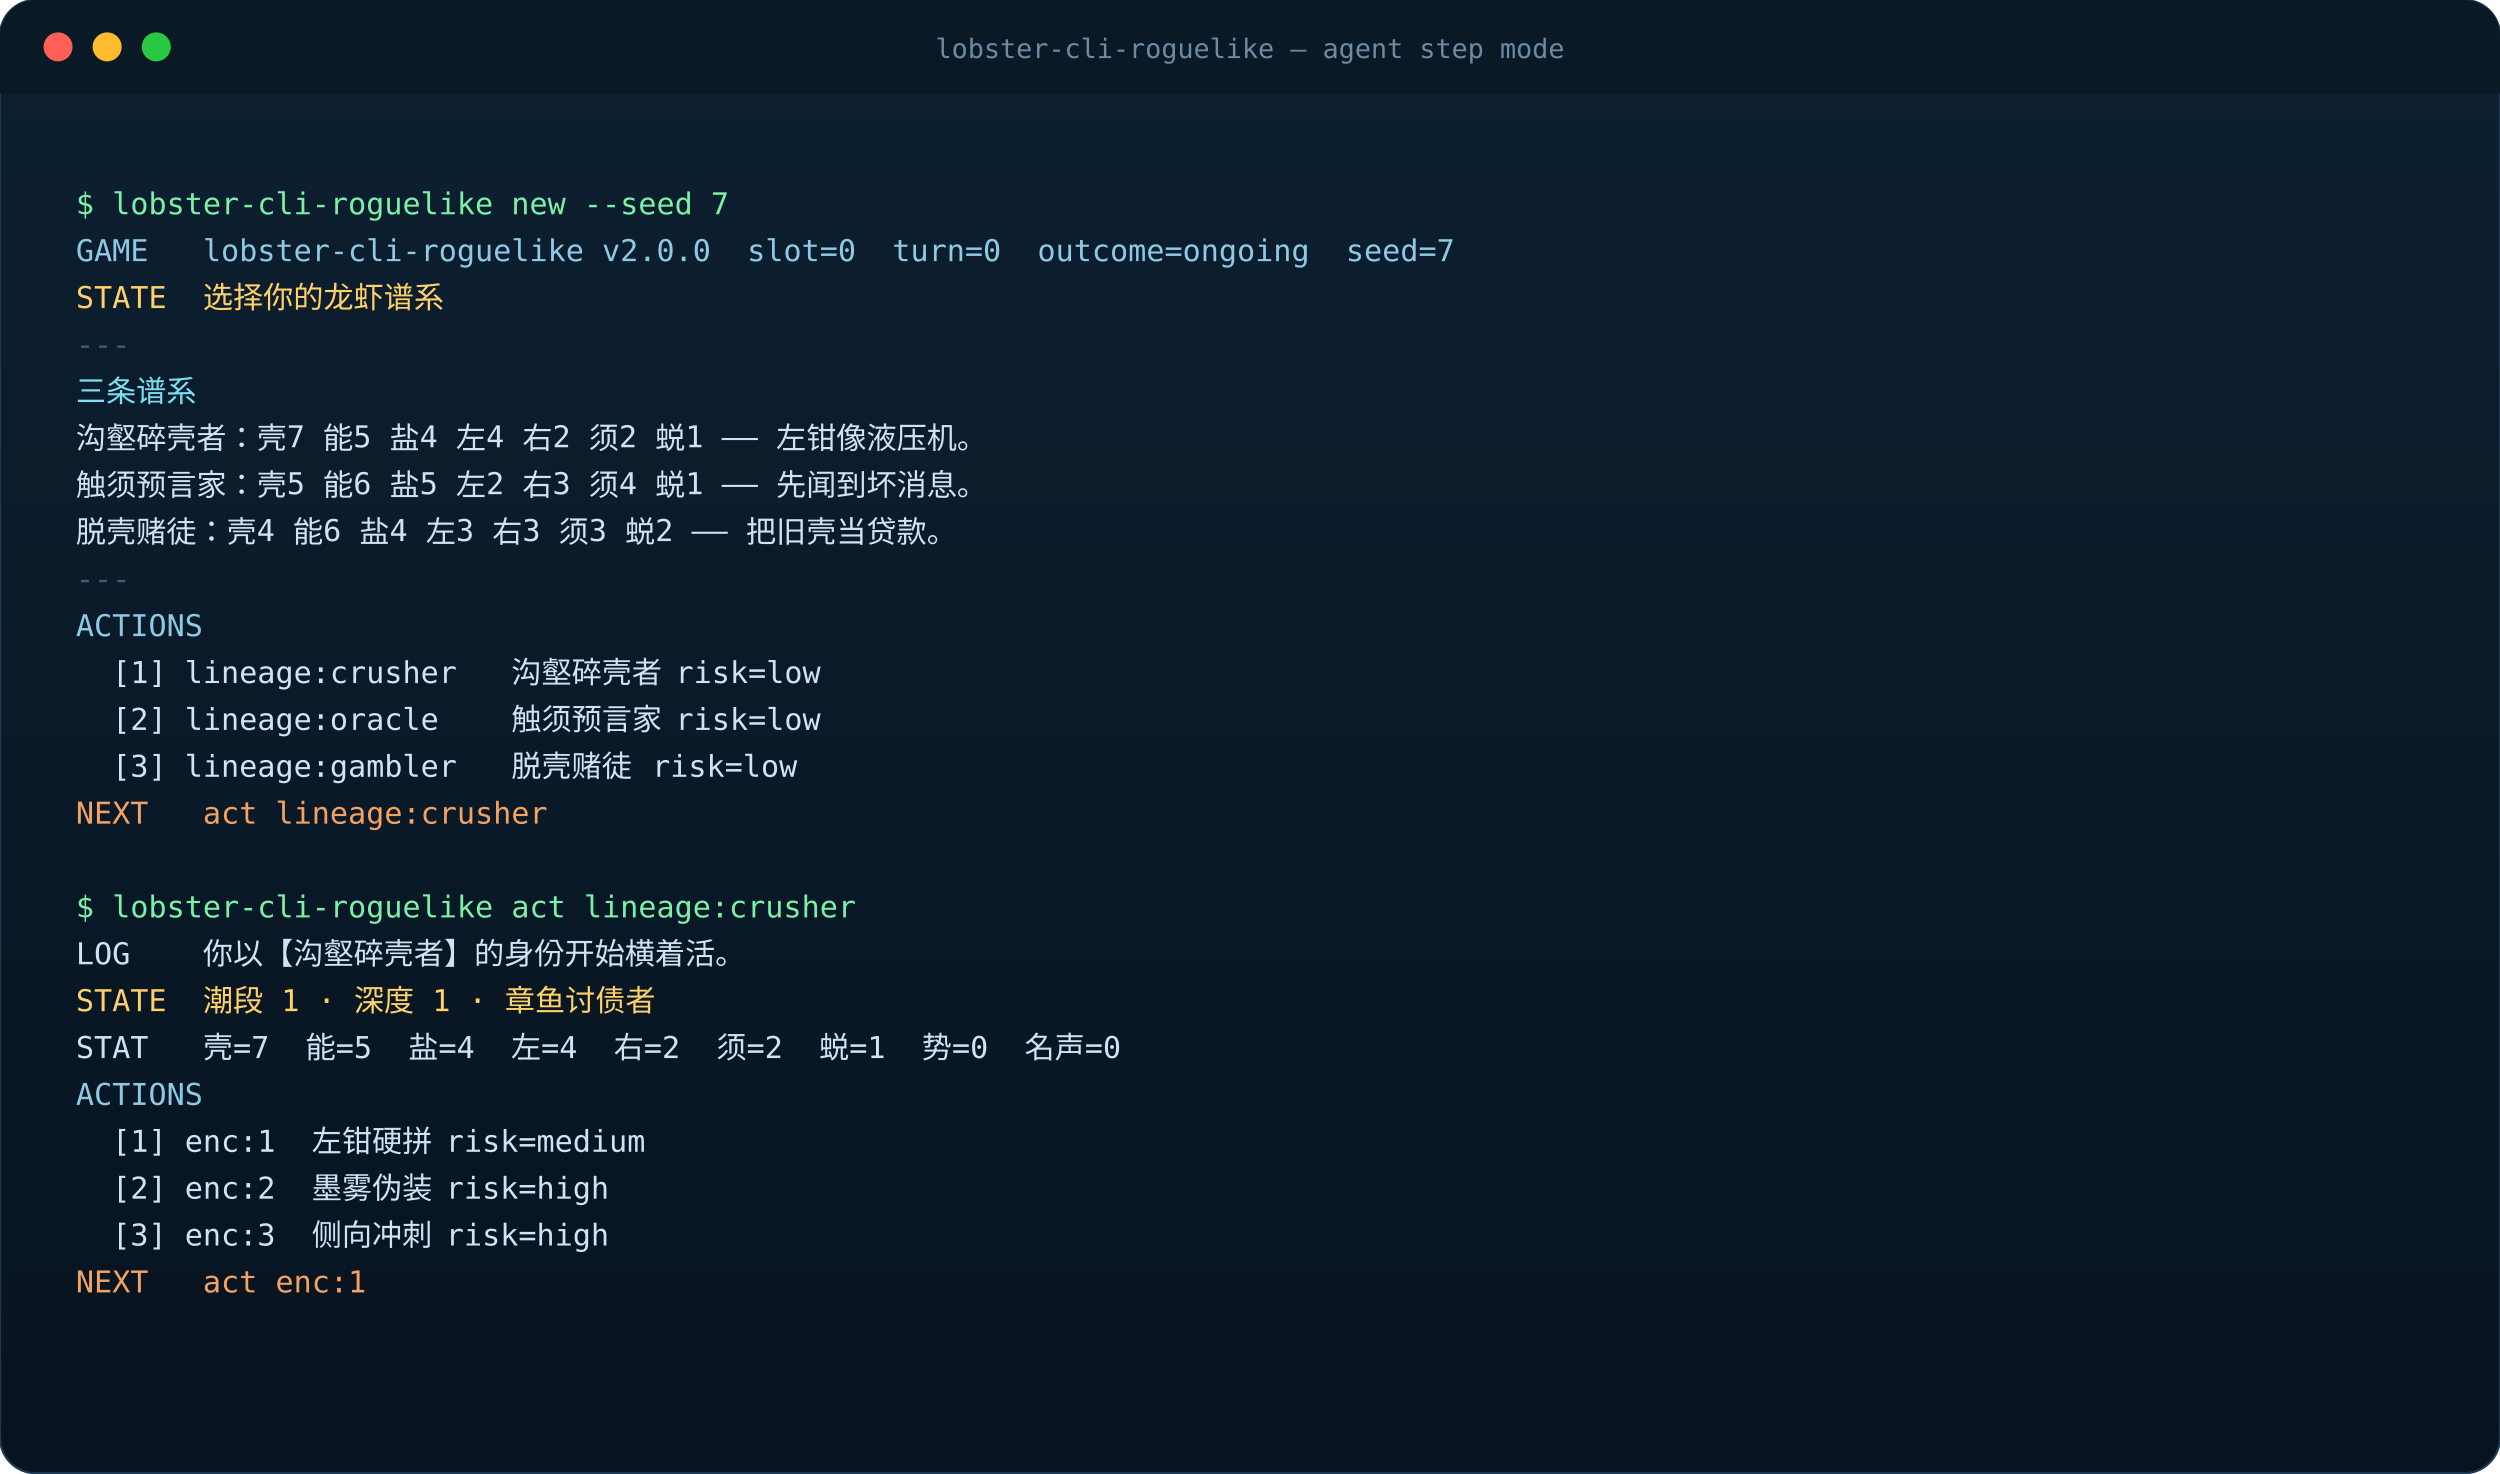
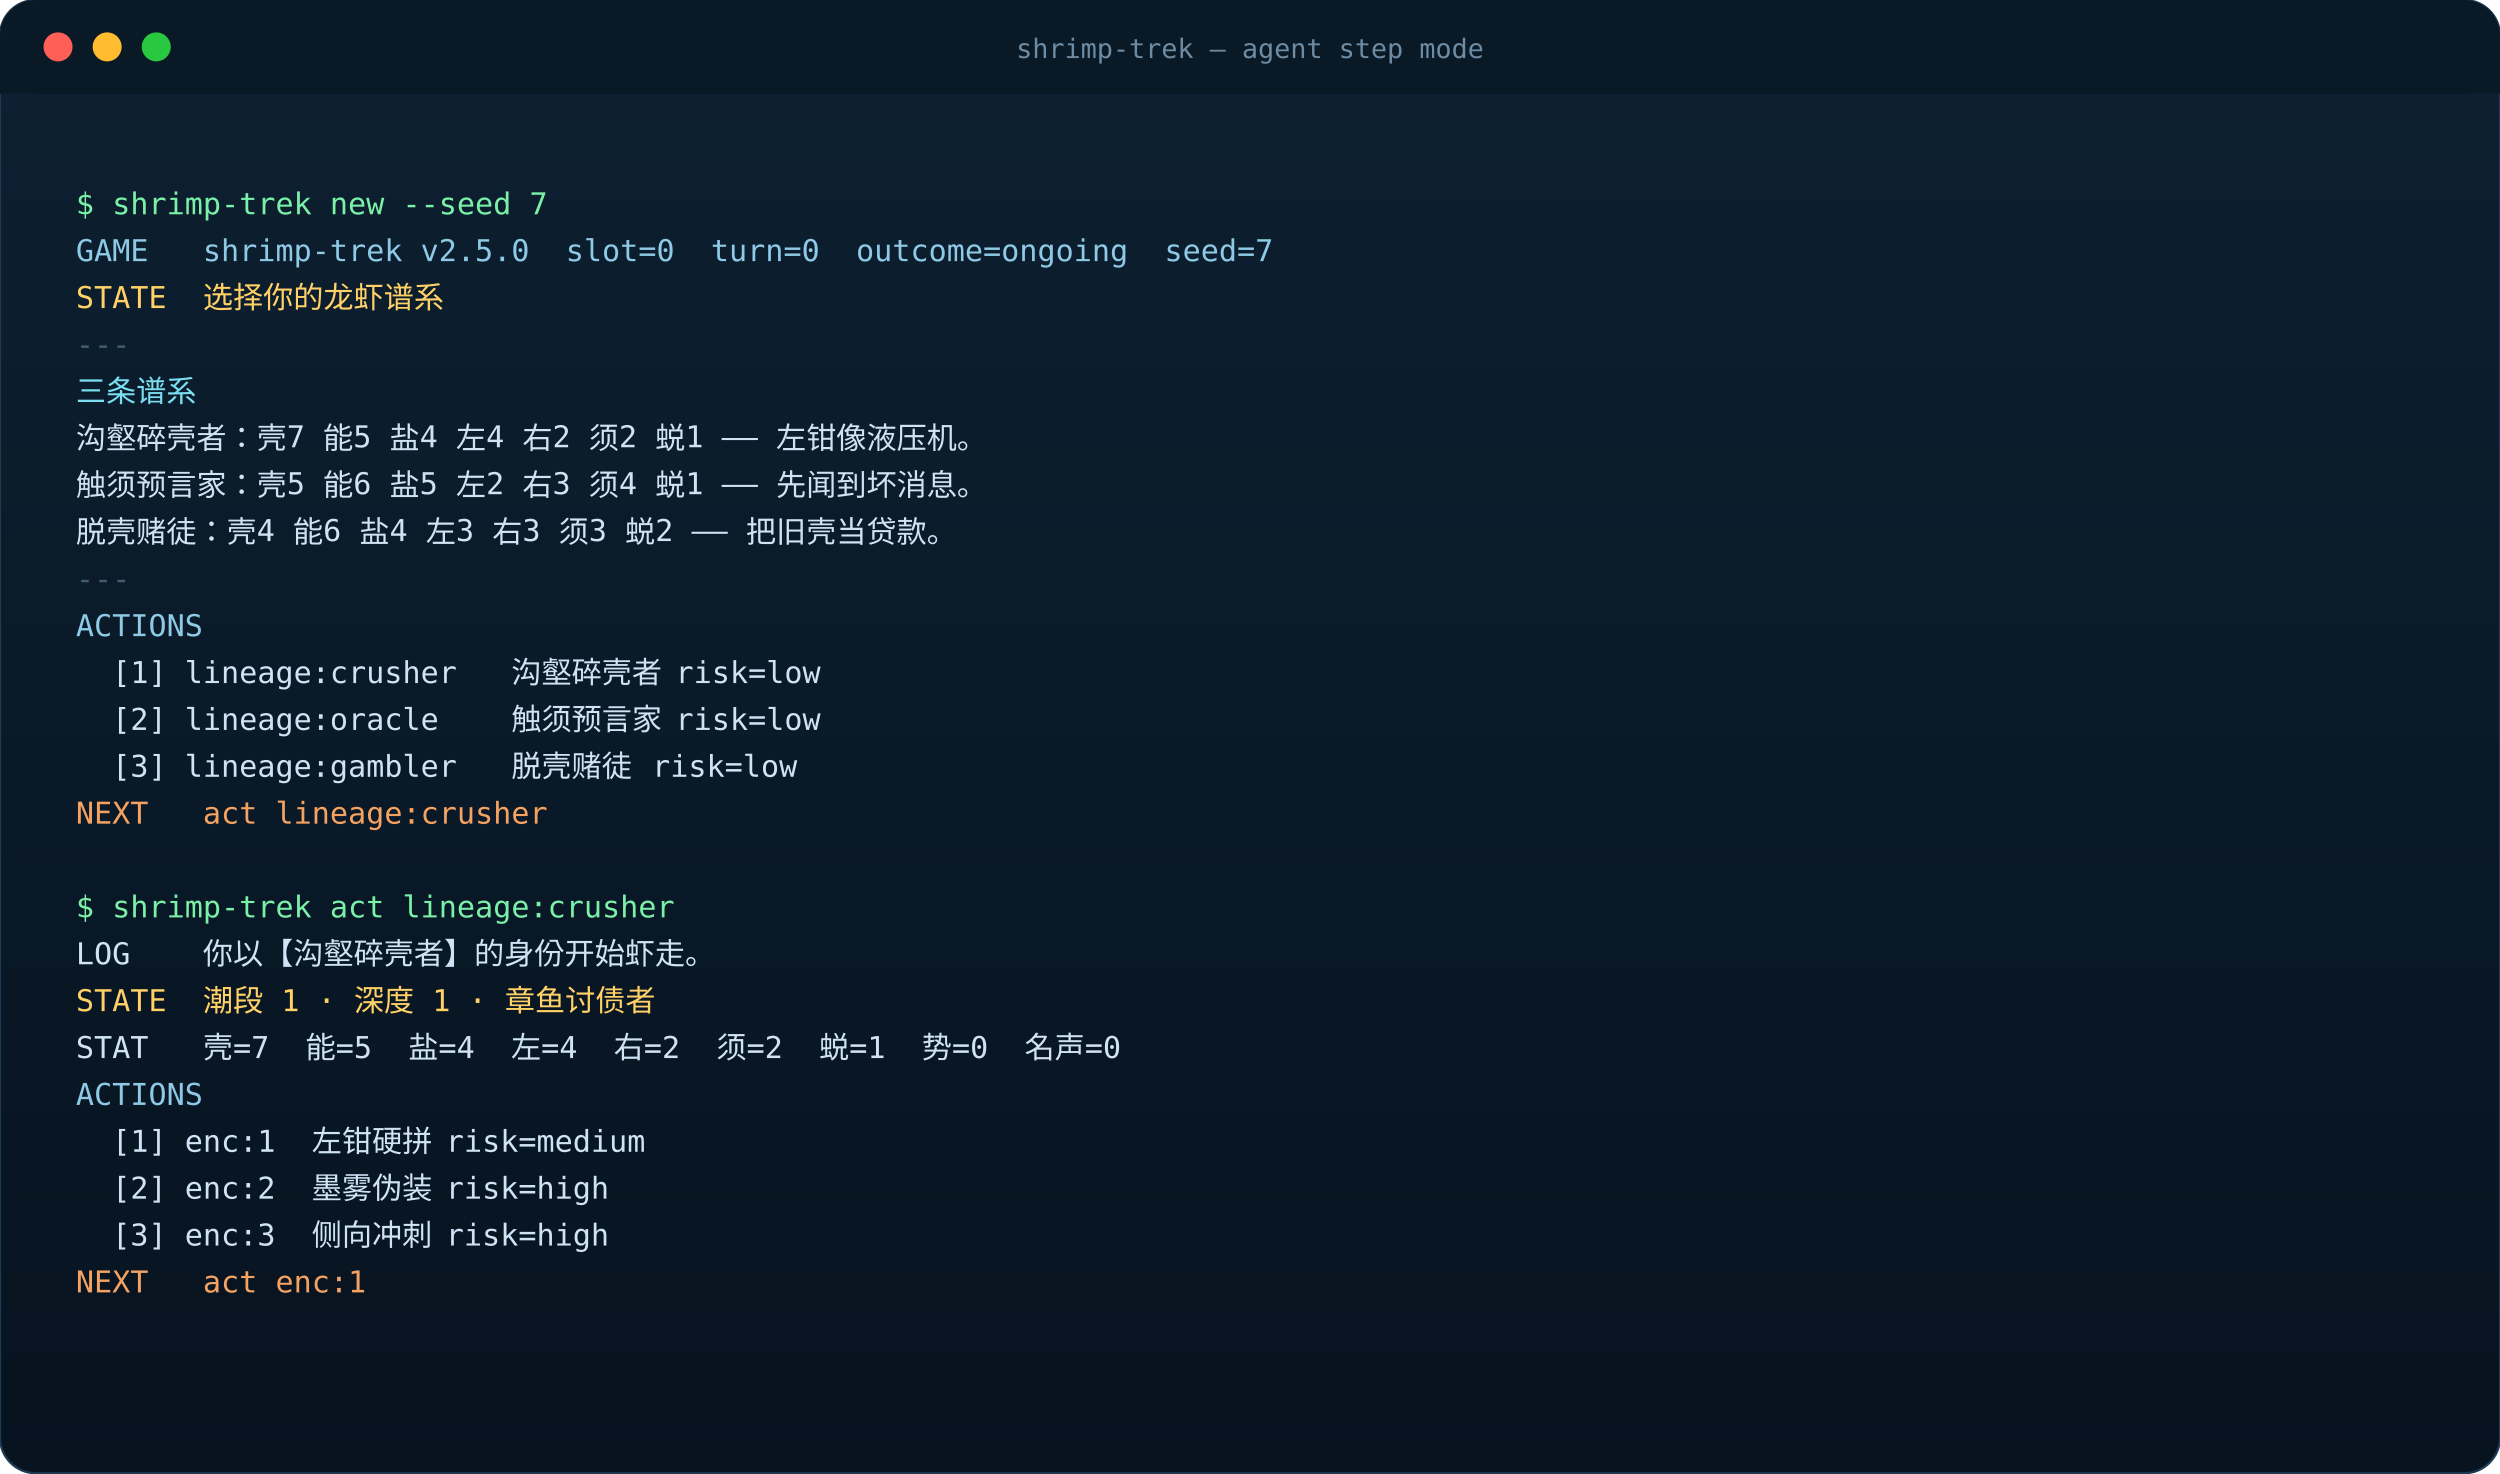
<svg xmlns="http://www.w3.org/2000/svg" width="1120" height="660" viewBox="0 0 1120 660" role="img" aria-label="GameClaw terminal demo">
  <defs>
    <linearGradient id="bg" x1="0" y1="0" x2="0" y2="1">
      <stop offset="0" stop-color="#0d2031" />
      <stop offset="1" stop-color="#07131f" />
    </linearGradient>
  </defs>
  <rect width="1120" height="660" rx="16" fill="url(#bg)" stroke="#1e3a52" />
  <rect width="1120" height="42" rx="16" fill="#0a1926" />
  <rect y="26" width="1120" height="16" fill="#0a1926" />
  <circle cx="26" cy="21" r="6.5" fill="#ff5f57" />
  <circle cx="48" cy="21" r="6.5" fill="#febc2e" />
  <circle cx="70" cy="21" r="6.5" fill="#28c840" />
-   <text x="560" y="26" text-anchor="middle" font-family="SFMono-Regular,Menlo,Consolas,monospace" font-size="12" fill="#6d8ba3">lobster-cli-roguelike — agent step mode</text>
-   <text x="34" y="96" font-family="SFMono-Regular,Menlo,Consolas,'PingFang SC',monospace" font-size="13.5" fill="#7bf1a8" xml:space="preserve">$ lobster-cli-roguelike new --seed 7</text>
-   <text x="34" y="117" font-family="SFMono-Regular,Menlo,Consolas,'PingFang SC',monospace" font-size="13.5" fill="#8ecae6" xml:space="preserve">GAME   lobster-cli-roguelike v2.0.0  slot=0  turn=0  outcome=ongoing  seed=7</text>
+   <text x="560" y="26" text-anchor="middle" font-family="SFMono-Regular,Menlo,Consolas,monospace" font-size="12" fill="#6d8ba3">shrimp-trek — agent step mode</text>
+   <text x="34" y="96" font-family="SFMono-Regular,Menlo,Consolas,'PingFang SC',monospace" font-size="13.5" fill="#7bf1a8" xml:space="preserve">$ shrimp-trek new --seed 7</text>
+   <text x="34" y="117" font-family="SFMono-Regular,Menlo,Consolas,'PingFang SC',monospace" font-size="13.5" fill="#8ecae6" xml:space="preserve">GAME   shrimp-trek v2.5.0  slot=0  turn=0  outcome=ongoing  seed=7</text>
  <text x="34" y="138" font-family="SFMono-Regular,Menlo,Consolas,'PingFang SC',monospace" font-size="13.5" fill="#ffd166" xml:space="preserve">STATE  选择你的龙虾谱系</text>
  <text x="34" y="159" font-family="SFMono-Regular,Menlo,Consolas,'PingFang SC',monospace" font-size="13.5" fill="#3f5d75" xml:space="preserve">---</text>
  <text x="34" y="180" font-family="SFMono-Regular,Menlo,Consolas,'PingFang SC',monospace" font-size="13.5" fill="#7bdff2" xml:space="preserve">三条谱系</text>
  <text x="34" y="201" font-family="SFMono-Regular,Menlo,Consolas,'PingFang SC',monospace" font-size="13.5" fill="#cfe3f5" xml:space="preserve">沟壑碎壳者：壳7 能5 盐4 左4 右2 须2 蜕1 —— 左钳像液压机。</text>
  <text x="34" y="222" font-family="SFMono-Regular,Menlo,Consolas,'PingFang SC',monospace" font-size="13.5" fill="#cfe3f5" xml:space="preserve">触须预言家：壳5 能6 盐5 左2 右3 须4 蜕1 —— 先闻到坏消息。</text>
  <text x="34" y="243" font-family="SFMono-Regular,Menlo,Consolas,'PingFang SC',monospace" font-size="13.5" fill="#cfe3f5" xml:space="preserve">脱壳赌徒：壳4 能6 盐4 左3 右3 须3 蜕2 —— 把旧壳当贷款。</text>
  <text x="34" y="264" font-family="SFMono-Regular,Menlo,Consolas,'PingFang SC',monospace" font-size="13.5" fill="#3f5d75" xml:space="preserve">---</text>
  <text x="34" y="285" font-family="SFMono-Regular,Menlo,Consolas,'PingFang SC',monospace" font-size="13.5" fill="#8ecae6" xml:space="preserve">ACTIONS</text>
  <text x="34" y="306" font-family="SFMono-Regular,Menlo,Consolas,'PingFang SC',monospace" font-size="13.5" fill="#cfe3f5" xml:space="preserve">  [1] lineage:crusher   沟壑碎壳者  risk=low</text>
  <text x="34" y="327" font-family="SFMono-Regular,Menlo,Consolas,'PingFang SC',monospace" font-size="13.5" fill="#cfe3f5" xml:space="preserve">  [2] lineage:oracle    触须预言家  risk=low</text>
  <text x="34" y="348" font-family="SFMono-Regular,Menlo,Consolas,'PingFang SC',monospace" font-size="13.5" fill="#cfe3f5" xml:space="preserve">  [3] lineage:gambler   脱壳赌徒   risk=low</text>
  <text x="34" y="369" font-family="SFMono-Regular,Menlo,Consolas,'PingFang SC',monospace" font-size="13.5" fill="#f4a261" xml:space="preserve">NEXT   act lineage:crusher</text>
-   <text x="34" y="411" font-family="SFMono-Regular,Menlo,Consolas,'PingFang SC',monospace" font-size="13.5" fill="#7bf1a8" xml:space="preserve">$ lobster-cli-roguelike act lineage:crusher</text>
-   <text x="34" y="432" font-family="SFMono-Regular,Menlo,Consolas,'PingFang SC',monospace" font-size="13.5" fill="#cfe3f5" xml:space="preserve">LOG    你以【沟壑碎壳者】的身份开始横着活。</text>
+   <text x="34" y="411" font-family="SFMono-Regular,Menlo,Consolas,'PingFang SC',monospace" font-size="13.5" fill="#7bf1a8" xml:space="preserve">$ shrimp-trek act lineage:crusher</text>
+   <text x="34" y="432" font-family="SFMono-Regular,Menlo,Consolas,'PingFang SC',monospace" font-size="13.5" fill="#cfe3f5" xml:space="preserve">LOG    你以【沟壑碎壳者】的身份开始虾走。</text>
  <text x="34" y="453" font-family="SFMono-Regular,Menlo,Consolas,'PingFang SC',monospace" font-size="13.5" fill="#ffd166" xml:space="preserve">STATE  潮段 1 · 深度 1 · 章鱼讨债者</text>
  <text x="34" y="474" font-family="SFMono-Regular,Menlo,Consolas,'PingFang SC',monospace" font-size="13.5" fill="#cfe3f5" xml:space="preserve">STAT   壳=7  能=5  盐=4  左=4  右=2  须=2  蜕=1  势=0  名声=0</text>
  <text x="34" y="495" font-family="SFMono-Regular,Menlo,Consolas,'PingFang SC',monospace" font-size="13.5" fill="#8ecae6" xml:space="preserve">ACTIONS</text>
  <text x="34" y="516" font-family="SFMono-Regular,Menlo,Consolas,'PingFang SC',monospace" font-size="13.5" fill="#cfe3f5" xml:space="preserve">  [1] enc:1  左钳硬拼  risk=medium</text>
  <text x="34" y="537" font-family="SFMono-Regular,Menlo,Consolas,'PingFang SC',monospace" font-size="13.5" fill="#cfe3f5" xml:space="preserve">  [2] enc:2  墨雾伪装  risk=high</text>
  <text x="34" y="558" font-family="SFMono-Regular,Menlo,Consolas,'PingFang SC',monospace" font-size="13.5" fill="#cfe3f5" xml:space="preserve">  [3] enc:3  侧向冲刺  risk=high</text>
  <text x="34" y="579" font-family="SFMono-Regular,Menlo,Consolas,'PingFang SC',monospace" font-size="13.5" fill="#f4a261" xml:space="preserve">NEXT   act enc:1</text>
</svg>
